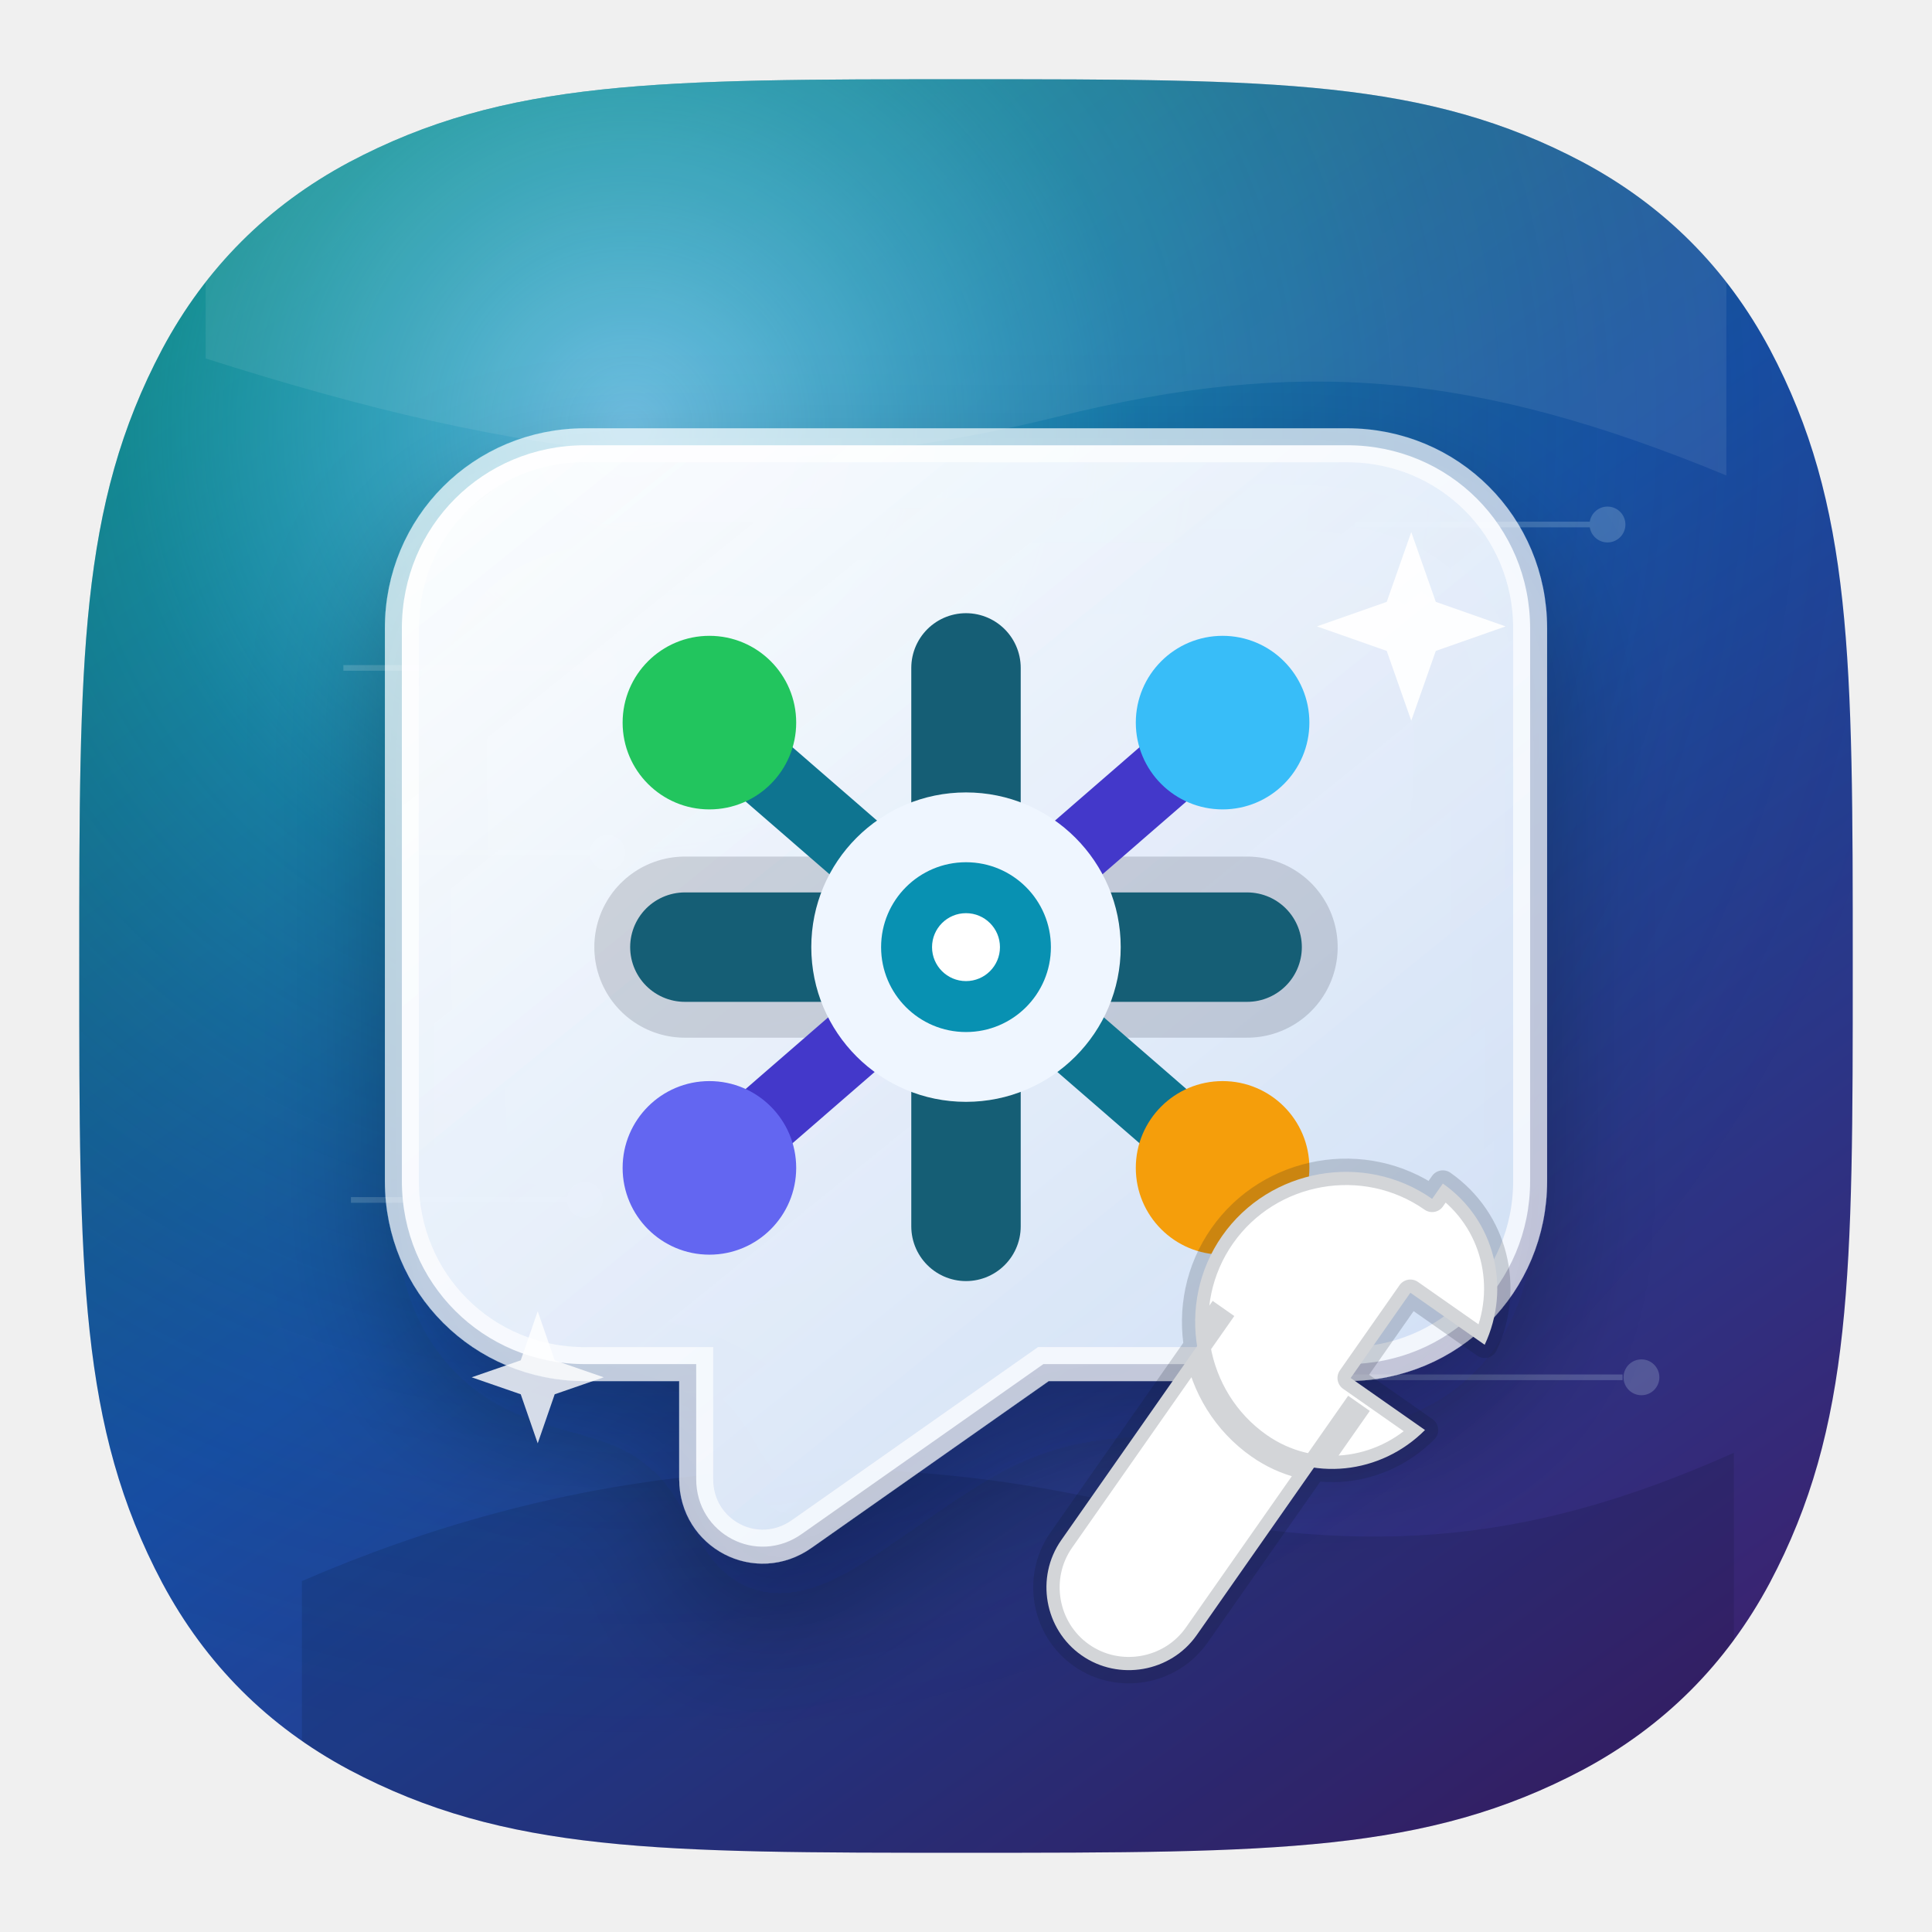
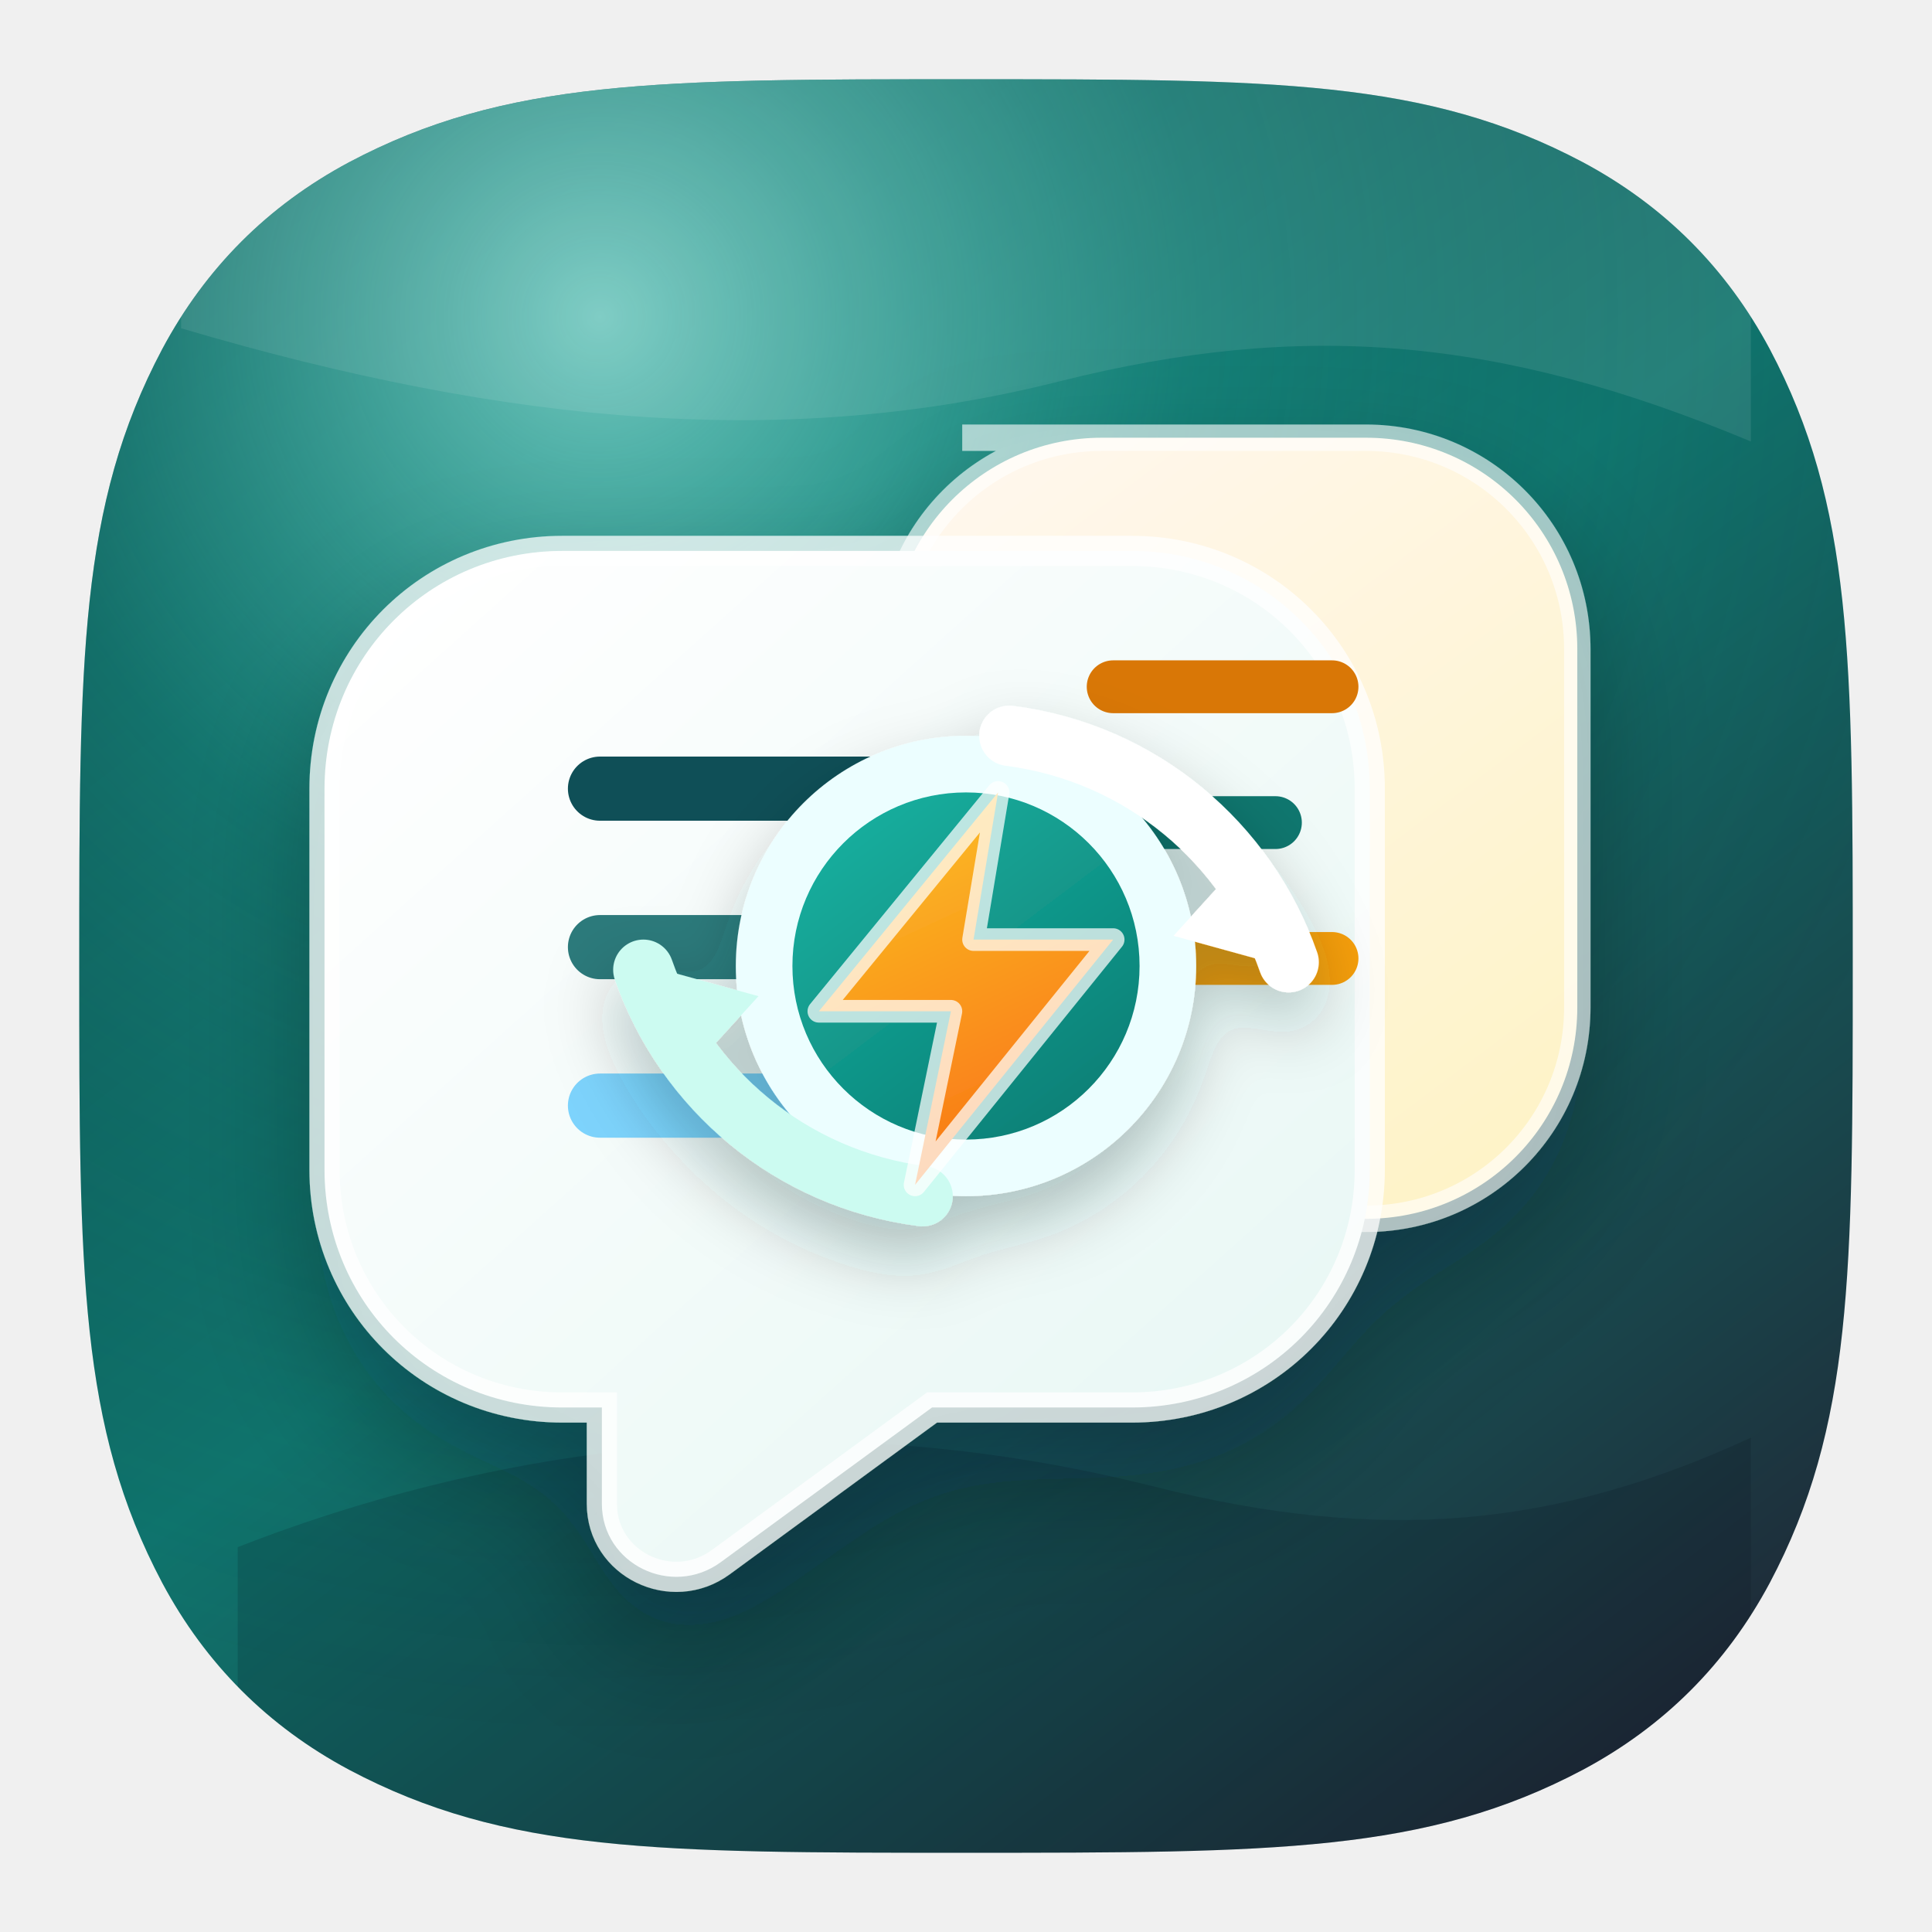
<svg xmlns="http://www.w3.org/2000/svg" width="1024" height="1024" viewBox="0 0 1024 1024">
  <defs>
-     <linearGradient id="background" x1="192" y1="64" x2="832" y2="960" gradientUnits="userSpaceOnUse">
-       <stop offset="0" stop-color="#0f766e" />
-       <stop offset="0.48" stop-color="#174ea6" />
-       <stop offset="1" stop-color="#3b226f" />
+     <linearGradient id="background" x1="170" y1="70" x2="850" y2="960" gradientUnits="userSpaceOnUse">
+       <stop offset="0" stop-color="#0c4a4a" />
+       <stop offset="0.48" stop-color="#0f766e" />
+       <stop offset="1" stop-color="#1f2937" />
    </linearGradient>
-     <radialGradient id="glow" cx="334" cy="226" r="710" gradientUnits="userSpaceOnUse">
-       <stop offset="0" stop-color="#7dd3fc" stop-opacity="0.76" />
-       <stop offset="0.38" stop-color="#22d3ee" stop-opacity="0.24" />
-       <stop offset="1" stop-color="#0f172a" stop-opacity="0" />
+     <radialGradient id="surfaceGlow" cx="318" cy="168" r="760" gradientUnits="userSpaceOnUse">
+       <stop offset="0" stop-color="#9af3e8" stop-opacity="0.72" />
+       <stop offset="0.42" stop-color="#2dd4bf" stop-opacity="0.2" />
+       <stop offset="1" stop-color="#020617" stop-opacity="0" />
    </radialGradient>
-     <linearGradient id="tile" x1="286" y1="214" x2="768" y2="811" gradientUnits="userSpaceOnUse">
-       <stop offset="0" stop-color="#ffffff" stop-opacity="0.98" />
-       <stop offset="1" stop-color="#dbeafe" stop-opacity="0.92" />
+     <linearGradient id="panelFront" x1="266" y1="260" x2="724" y2="770" gradientUnits="userSpaceOnUse">
+       <stop offset="0" stop-color="#ffffff" />
+       <stop offset="1" stop-color="#e7f7f4" />
    </linearGradient>
-     <filter id="shadow" x="-20%" y="-20%" width="140%" height="150%">
-       <feDropShadow dx="0" dy="34" stdDeviation="34" flood-color="#020617" flood-opacity="0.34" />
+     <linearGradient id="panelBack" x1="508" y1="252" x2="790" y2="628" gradientUnits="userSpaceOnUse">
+       <stop offset="0" stop-color="#fff7ed" />
+       <stop offset="1" stop-color="#fef3c7" />
+     </linearGradient>
+     <linearGradient id="core" x1="426" y1="398" x2="598" y2="626" gradientUnits="userSpaceOnUse">
+       <stop offset="0" stop-color="#14b8a6" />
+       <stop offset="1" stop-color="#0f766e" />
+     </linearGradient>
+     <linearGradient id="spark" x1="474" y1="426" x2="560" y2="612" gradientUnits="userSpaceOnUse">
+       <stop offset="0" stop-color="#fbbf24" />
+       <stop offset="1" stop-color="#f97316" />
+     </linearGradient>
+     <filter id="softShadow" x="-20%" y="-20%" width="140%" height="150%">
+       <feDropShadow dx="0" dy="32" stdDeviation="34" flood-color="#020617" flood-opacity="0.32" />
+     </filter>
+     <filter id="markShadow" x="-30%" y="-30%" width="160%" height="160%">
+       <feDropShadow dx="0" dy="18" stdDeviation="18" flood-color="#042f2e" flood-opacity="0.28" />
    </filter>
    <clipPath id="squircle">
      <path d="M512 42c163 0 244 0 327 44 43 23 76 56 99 99 44 83 44 164 44 327s0 244-44 327c-23 43-56 76-99 99-83 44-164 44-327 44s-244 0-327-44c-43-23-76-56-99-99-44-83-44-164-44-327s0-244 44-327c23-43 56-76 99-99 83-44 164-44 327-44z" />
    </clipPath>
  </defs>
  <g clip-path="url(#squircle)">
    <path d="M512 42c163 0 244 0 327 44 43 23 76 56 99 99 44 83 44 164 44 327s0 244-44 327c-23 43-56 76-99 99-83 44-164 44-327 44s-244 0-327-44c-43-23-76-56-99-99-44-83-44-164-44-327s0-244 44-327c23-43 56-76 99-99 83-44 164-44 327-44z" fill="url(#background)" />
-     <path d="M-20 0h1064v1024H-20z" fill="url(#glow)" />
-     <path d="M109 190c170 54 293 70 451 31 128-32 222-24 355 31v-294H109z" fill="#ffffff" opacity="0.08" />
-     <path d="M160 838c134-58 279-77 433-41 127 29 214 23 326-27v312H160z" fill="#020617" opacity="0.13" />
-     <g opacity="0.2" stroke="#dffaff" stroke-width="3">
-       <path d="M182 354h132M222 452h96M718 278h126M704 730h156M186 636h116" />
-       <circle cx="318" cy="354" r="8" fill="#dffaff" />
-       <circle cx="322" cy="452" r="8" fill="#dffaff" />
-       <circle cx="852" cy="278" r="8" fill="#dffaff" />
-       <circle cx="870" cy="730" r="8" fill="#dffaff" />
-       <circle cx="310" cy="636" r="8" fill="#dffaff" />
-     </g>
+     <path d="M-24 0h1072v1024H-24z" fill="url(#surfaceGlow)" />
+     <path d="M96 174c176 52 324 64 466 28 128-32 232-24 366 32V-20H96z" fill="#ffffff" opacity="0.09" />
+     <path d="M126 820c154-60 320-74 486-32 120 30 212 22 316-26v300H126z" fill="#020617" opacity="0.15" />
  </g>
-   <g filter="url(#shadow)">
-     <path d="M310 236h404c54 0 97 43 97 97v293c0 54-43 97-97 97H553l-128 90c-24 17-56 0-56-29v-61h-59c-54 0-97-43-97-97V333c0-54 43-97 97-97z" fill="url(#tile)" />
-     <path d="M310 236h404c54 0 97 43 97 97v293c0 54-43 97-97 97H553l-128 90c-24 17-56 0-56-29v-61h-59c-54 0-97-43-97-97V333c0-54 43-97 97-97z" fill="none" stroke="#ffffff" stroke-opacity="0.68" stroke-width="18" />
+   <g filter="url(#softShadow)">
+     <path d="M510 232h214c62 0 112 50 112 112v190c0 62-50 112-112 112H584c-62 0-112-50-112-112V344c0-62 50-112 112-112z" fill="url(#panelBack)" />
+     <path d="M510 232h214c62 0 112 50 112 112v190c0 62-50 112-112 112H584c-62 0-112-50-112-112V344c0-62 50-112 112-112z" fill="none" stroke="#ffffff" stroke-opacity="0.6" stroke-width="14" />
+     <path d="M298 292h302c70 0 126 56 126 126v202c0 70-56 126-126 126H494l-112 82c-26 19-63 1-63-31v-51h-21c-70 0-126-56-126-126V418c0-70 56-126 126-126z" fill="url(#panelFront)" />
+     <path d="M298 292h302c70 0 126 56 126 126v202c0 70-56 126-126 126H494l-112 82c-26 19-63 1-63-31v-51h-21c-70 0-126-56-126-126V418c0-70 56-126 126-126z" fill="none" stroke="#ffffff" stroke-opacity="0.74" stroke-width="16" />
  </g>
-   <g fill="none" stroke-linecap="round" stroke-linejoin="round">
-     <path d="M363 502h298" stroke="#0f172a" stroke-opacity="0.16" stroke-width="96" />
-     <path d="M363 502h298" stroke="#155e75" stroke-width="58" />
-     <path d="M512 354v296" stroke="#155e75" stroke-width="58" />
-     <path d="M376 383l272 236" stroke="#0e7490" stroke-width="38" />
-     <path d="M648 383L376 619" stroke="#4338ca" stroke-width="38" />
+   <g fill="none" stroke-linecap="round">
+     <path d="M318 418h168" stroke="#0f4f57" stroke-width="34" />
+     <path d="M318 502h126" stroke="#2c7a7b" stroke-width="34" />
+     <path d="M318 586h152" stroke="#7dd3fc" stroke-width="34" />
+     <path d="M590 364h116" stroke="#d97706" stroke-width="28" />
+     <path d="M590 436h86" stroke="#0f766e" stroke-width="28" />
+     <path d="M590 508h116" stroke="#f59e0b" stroke-width="28" />
  </g>
-   <g>
-     <circle cx="512" cy="502" r="82" fill="#eff6ff" />
-     <circle cx="512" cy="502" r="45" fill="#0891b2" />
-     <circle cx="376" cy="383" r="46" fill="#22c55e" />
-     <circle cx="648" cy="383" r="46" fill="#38bdf8" />
-     <circle cx="376" cy="619" r="46" fill="#6366f1" />
-     <circle cx="648" cy="619" r="46" fill="#f59e0b" />
-     <circle cx="512" cy="502" r="18" fill="#ffffff" />
-   </g>
-   <g transform="translate(668 620) rotate(-10)">
-     <path d="M94 24c24 24 26 61 7 88l-34-34-39 39 34 34c-27 19-64 17-88-7-31-31-31-82 0-113 31-31 82-31 113 0z" fill="#ffffff" />
-     <path d="M30 131l-106 106c-17 17-45 17-62 0s-17-45 0-62L-32 69z" fill="#ffffff" />
-     <path d="M94 24c24 24 26 61 7 88l-34-34-39 39 34 34c-27 19-64 17-88-7-31-31-31-82 0-113 31-31 82-31 113 0zM30 131l-106 106c-17 17-45 17-62 0s-17-45 0-62L-32 69" fill="none" stroke="#0f172a" stroke-opacity="0.18" stroke-width="14" stroke-linejoin="round" />
-   </g>
-   <g fill="#ffffff">
-     <path d="M748 282l13 37 37 13-37 13-13 37-13-37-37-13 37-13z" opacity="0.94" />
-     <path d="M285 695l9 26 26 9-26 9-9 26-9-26-26-9 26-9z" opacity="0.82" />
+   <g filter="url(#markShadow)">
+     <circle cx="512" cy="512" r="122" fill="#ecfeff" />
+     <circle cx="512" cy="512" r="92" fill="url(#core)" />
+     <path d="M535 390c70 9 126 57 148 120" fill="none" stroke="#ffffff" stroke-width="32" stroke-linecap="round" />
+     <path d="M680 512l-58-16 40-44z" fill="#ffffff" />
+     <path d="M489 634c-70-9-126-57-148-120" fill="none" stroke="#ccfbf1" stroke-width="32" stroke-linecap="round" />
+     <path d="M344 512l58 16-40 44z" fill="#ccfbf1" />
+     <path d="M529 420l-95 116h70l-19 92 105-130h-74z" fill="url(#spark)" />
+     <path d="M529 420l-95 116h70l-19 92 105-130h-74z" fill="none" stroke="#ffffff" stroke-opacity="0.72" stroke-width="12" stroke-linejoin="round" />
  </g>
</svg>
